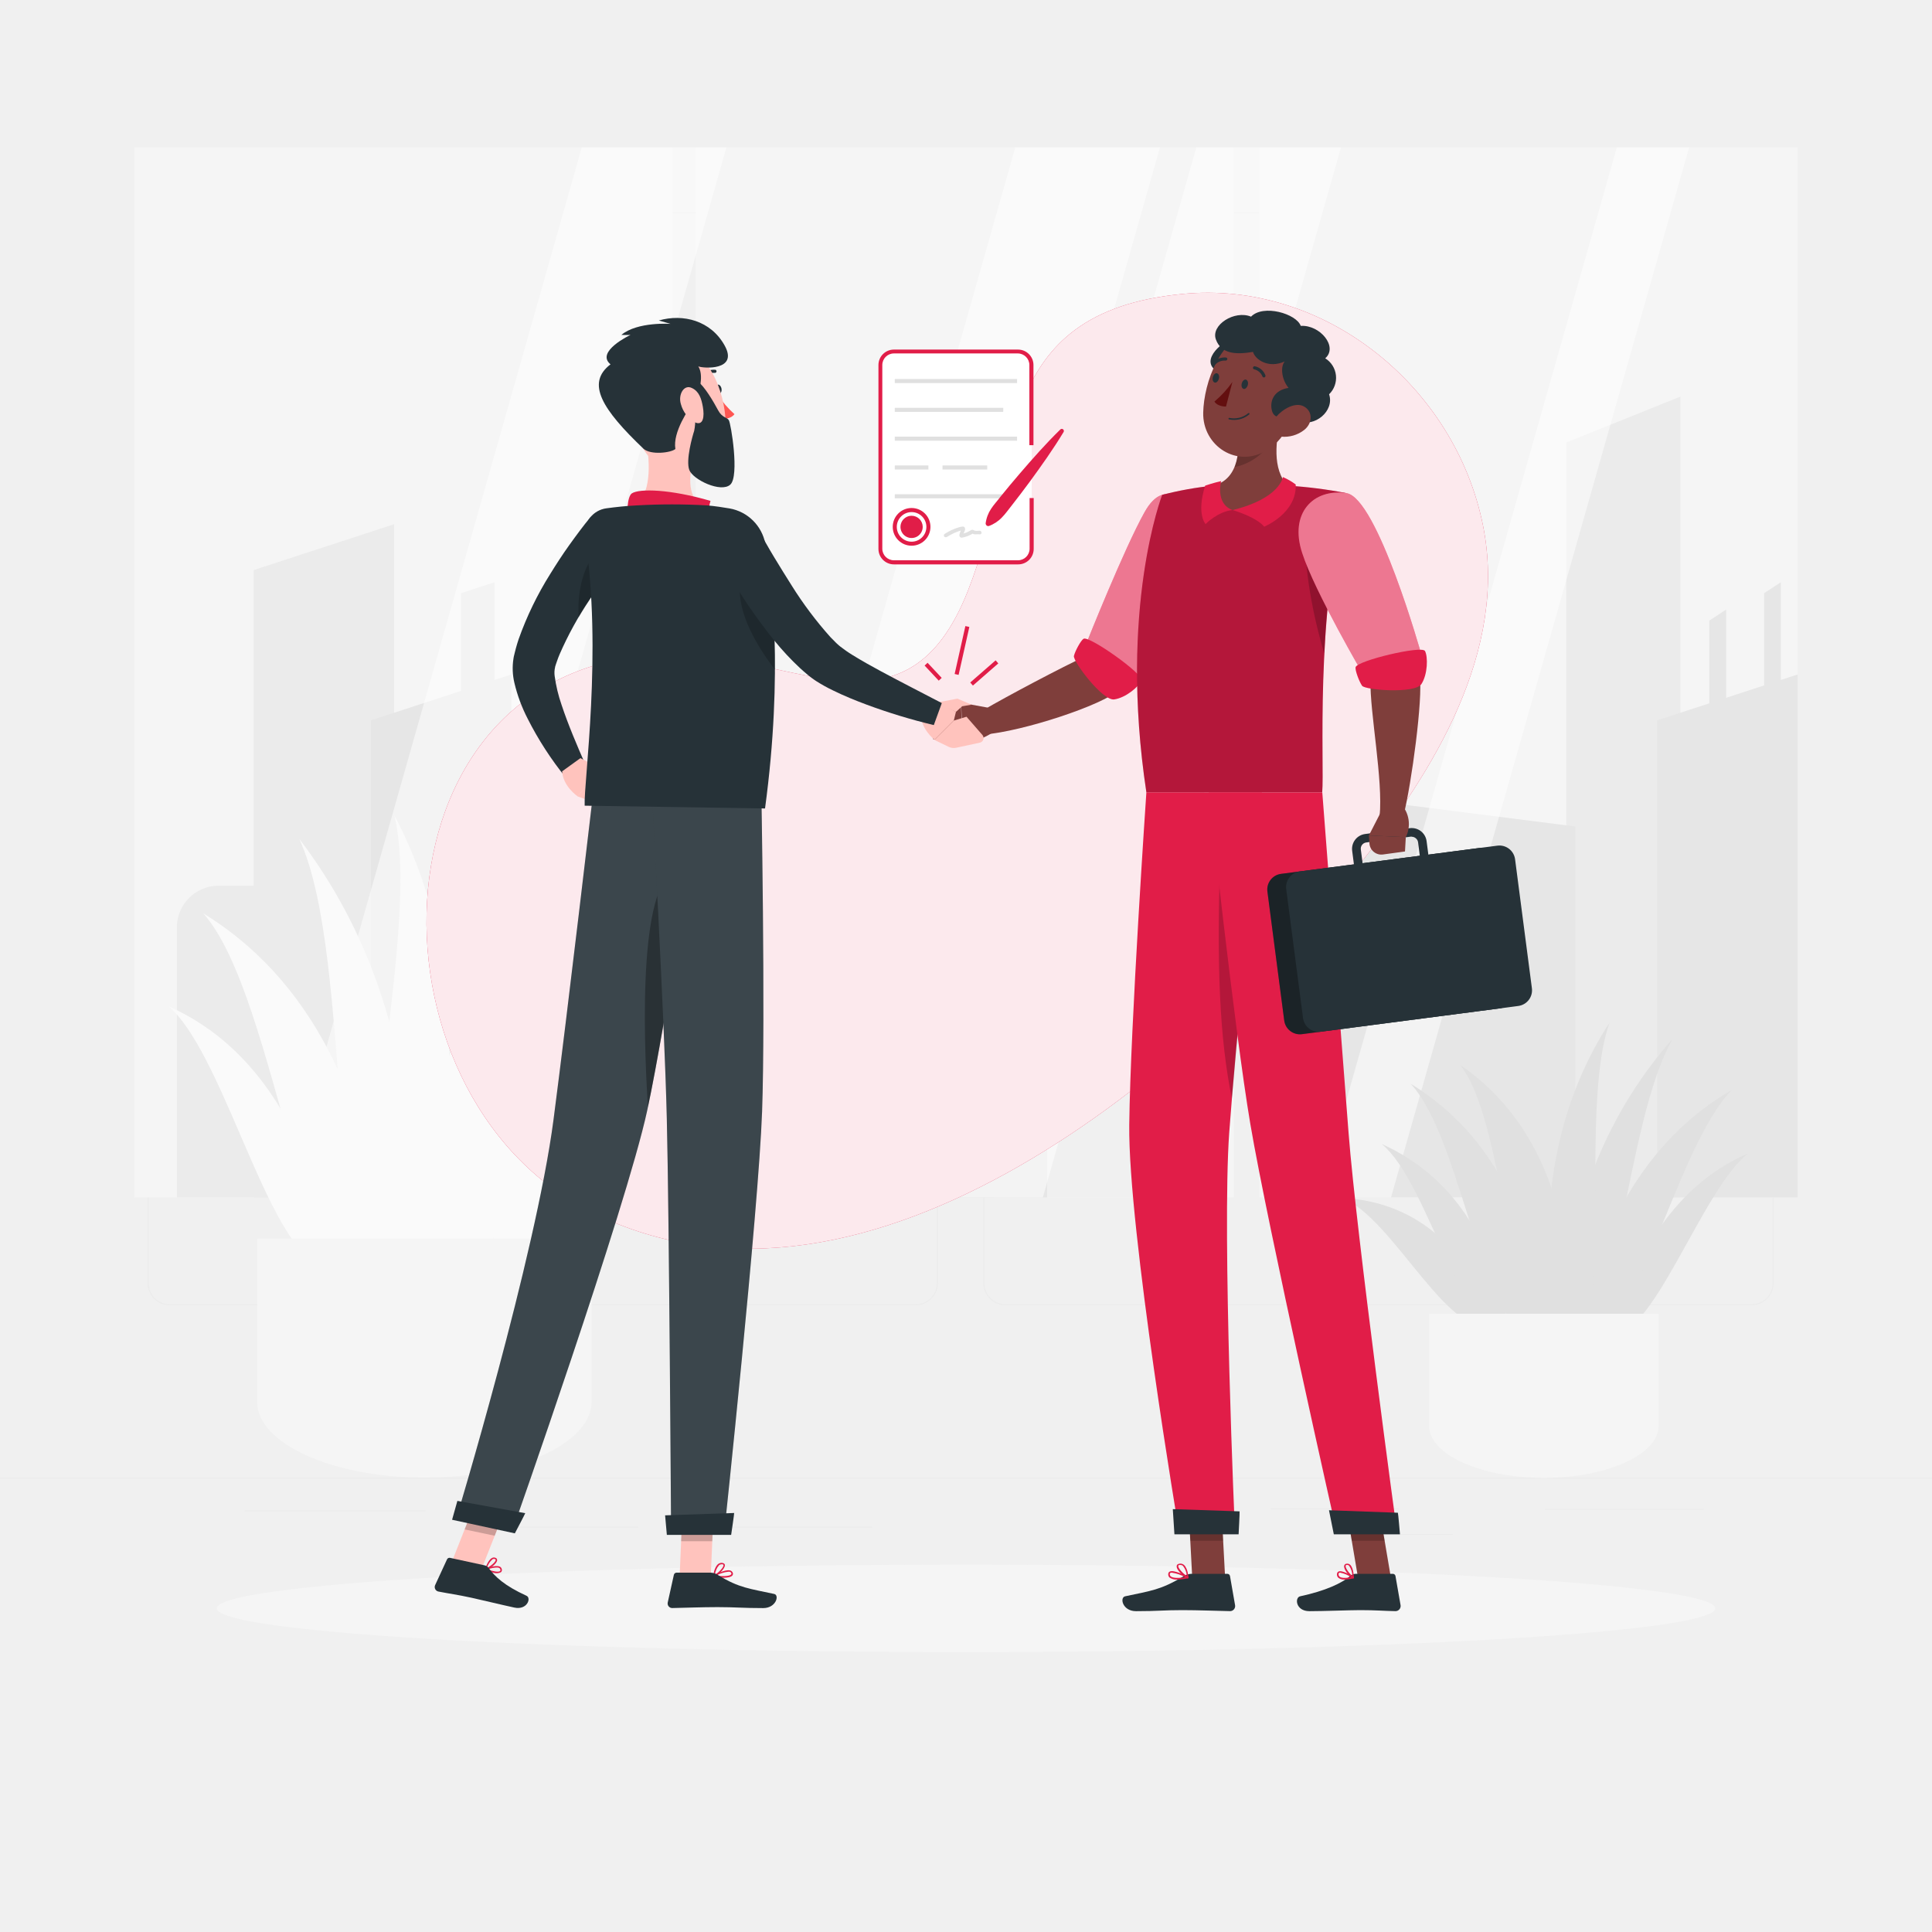
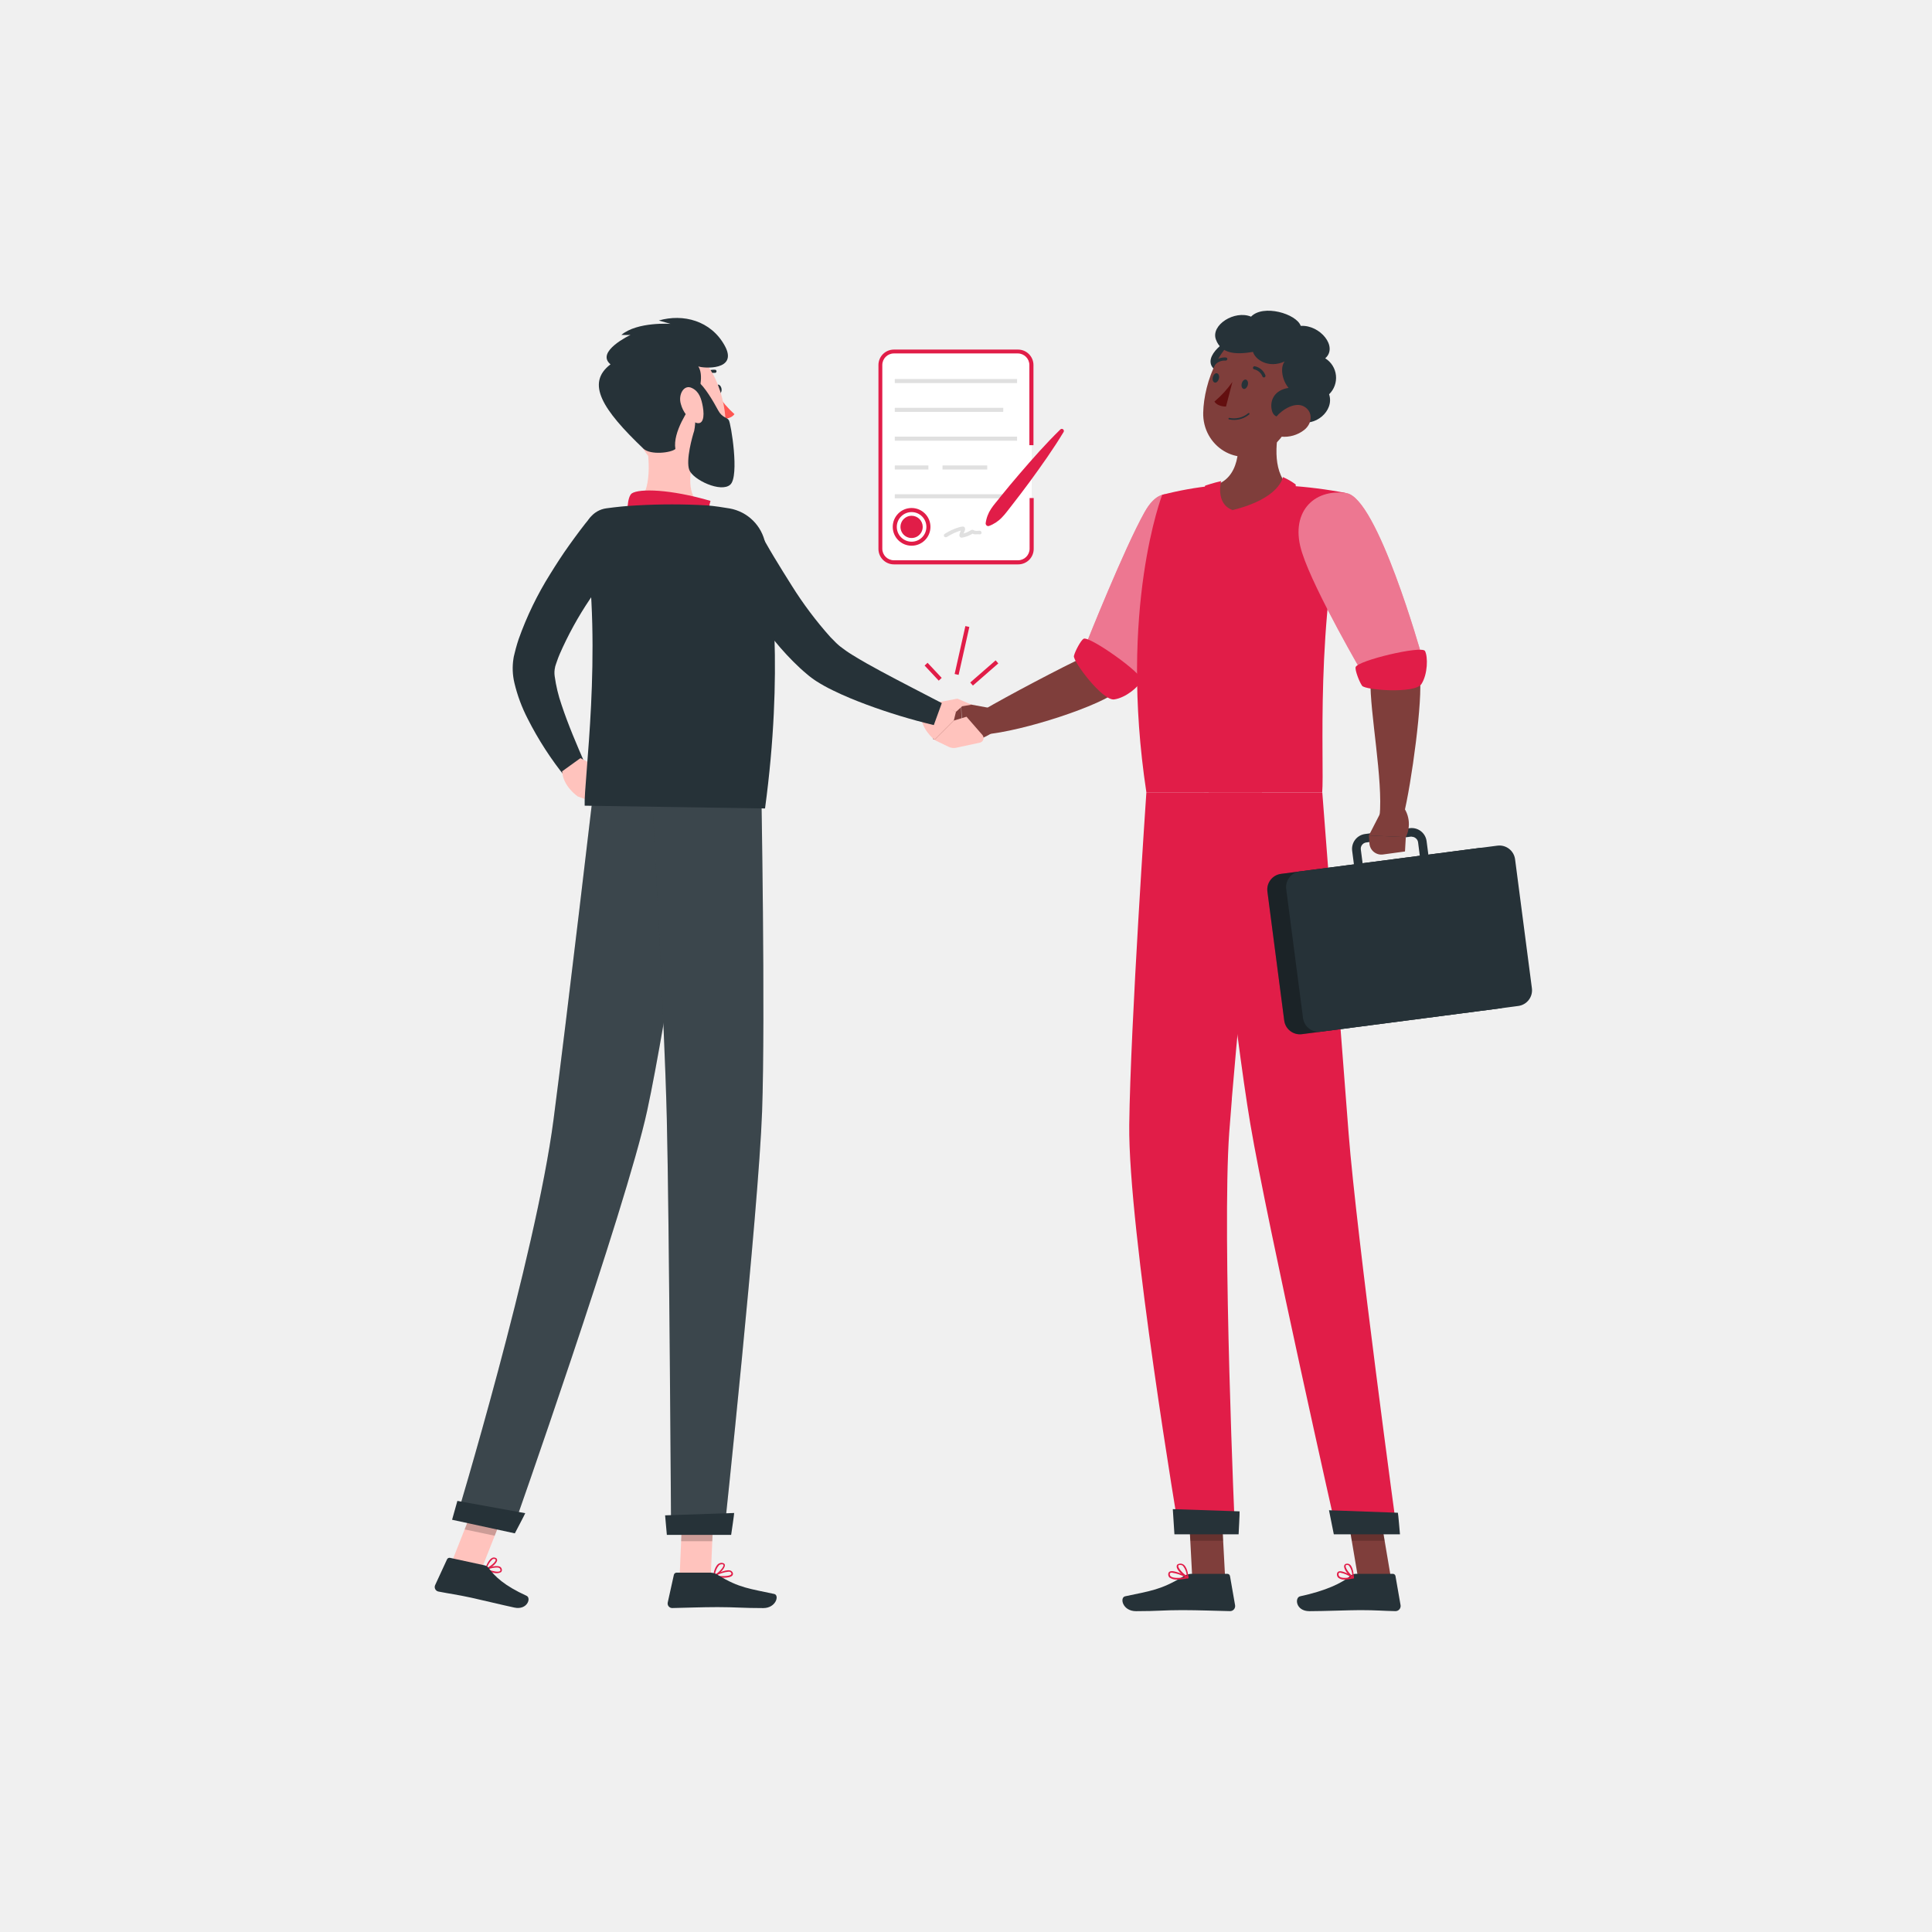
<svg xmlns="http://www.w3.org/2000/svg" viewBox="0 0 500 500">
-   <g id="background-complete">
-     <rect y="382.4" width="500" height="0.25" style="fill:#ebebeb" />
-     <rect x="328.88" y="390.34" width="33.12" height="0.25" style="fill:#ebebeb" />
-     <rect x="399.78" y="390.47" width="41.14" height="0.25" style="fill:#ebebeb" />
-     <rect x="356.76" y="397" width="19.19" height="0.25" style="fill:#ebebeb" />
-     <rect x="174" y="395.11" width="51.67" height="0.25" style="fill:#ebebeb" />
-     <rect x="130.71" y="395.11" width="34.39" height="0.25" style="fill:#ebebeb" />
-     <rect x="63.29" y="390.89" width="46.84" height="0.25" style="fill:#ebebeb" />
-     <path d="M237,337.8H43.91a5.71,5.71,0,0,1-5.7-5.71V60.66A5.71,5.71,0,0,1,43.91,55H237a5.71,5.71,0,0,1,5.71,5.71V332.09A5.71,5.71,0,0,1,237,337.8ZM43.91,55.2a5.46,5.46,0,0,0-5.45,5.46V332.09a5.46,5.46,0,0,0,5.45,5.46H237a5.47,5.47,0,0,0,5.46-5.46V60.66A5.47,5.47,0,0,0,237,55.2Z" style="fill:#ebebeb" />
-     <path d="M453.31,337.8H260.21a5.72,5.72,0,0,1-5.71-5.71V60.66A5.72,5.72,0,0,1,260.21,55h193.1A5.71,5.71,0,0,1,459,60.66V332.09A5.71,5.71,0,0,1,453.31,337.8ZM260.21,55.2a5.47,5.47,0,0,0-5.46,5.46V332.09a5.47,5.47,0,0,0,5.46,5.46h193.1a5.47,5.47,0,0,0,5.46-5.46V60.66a5.47,5.47,0,0,0-5.46-5.46Z" style="fill:#ebebeb" />
-     <rect x="34.78" y="38.14" width="139.29" height="271.74" style="fill:#f5f5f5" />
-     <polygon points="102 309.89 65.67 309.89 65.67 147.53 102 135.66 102 309.89" style="fill:#ebebeb" />
-     <polygon points="132.33 309.89 96 309.89 96 186.42 132.33 174.55 132.33 309.89" style="fill:#e6e6e6" />
-     <polygon points="127.99 182.97 119.32 182.97 119.32 153.51 127.99 150.68 127.99 182.97" style="fill:#e6e6e6" />
-     <rect x="180.06" y="38.14" width="139.29" height="271.74" style="fill:#f5f5f5" />
-     <rect x="180.06" y="213.37" width="40.89" height="96.52" style="fill:#e6e6e6" />
-     <rect x="325.94" y="38.14" width="139.29" height="271.74" style="fill:#f5f5f5" />
-     <polygon points="434.89 309.89 405.33 309.89 405.33 114.52 434.89 102.64 434.89 309.89" style="fill:#ebebeb" />
-     <polygon points="465.22 309.89 428.89 309.89 428.89 186.42 465.22 174.55 465.22 309.89" style="fill:#e6e6e6" />
-     <polygon points="335 309.88 407.66 309.88 407.66 213.89 335 204.66 335 309.88" style="fill:#e6e6e6" />
-     <polygon points="460.89 182.97 456.55 182.97 456.55 153.51 460.89 150.68 460.89 182.97" style="fill:#e6e6e6" />
-     <polygon points="446.71 190.06 442.38 190.06 442.38 160.6 446.71 157.76 446.71 190.06" style="fill:#e6e6e6" />
-     <path d="M56.56,229.22H73.11a0,0,0,0,1,0,0v80.67a0,0,0,0,1,0,0H45.78a0,0,0,0,1,0,0V240A10.78,10.78,0,0,1,56.56,229.22Z" style="fill:#ebebeb" />
-     <rect x="137.76" y="232.05" width="36.31" height="77.84" style="fill:#ebebeb" />
-     <polygon points="257.26 244.11 220.95 232.05 220.95 309.89 257.26 309.89 257.26 244.11" style="fill:#ebebeb" />
-     <polygon points="271.01 244.11 234.7 232.05 234.7 309.89 271.01 309.89 271.01 244.11" style="fill:#e6e6e6" />
-     <polygon points="271.01 231.75 307.32 219.69 307.32 309.89 271.01 309.89 271.01 231.75" style="fill:#f0f0f0" />
-     <polygon points="110.85 309.88 73.42 309.88 150.57 38.14 188 38.14 110.85 309.88" style="fill:#fff;opacity:0.5" />
-     <polygon points="223.05 309.88 185.62 309.88 262.76 38.14 300.2 38.14 223.05 309.88" style="fill:#fff;opacity:0.5" />
-     <polygon points="269.9 309.88 232.47 309.88 309.62 38.14 347.05 38.14 269.9 309.88" style="fill:#fff;opacity:0.5" />
-     <polygon points="360 309.88 341.29 309.88 418.44 38.14 437.15 38.14 360 309.88" style="fill:#fff;opacity:0.5" />
-     <path d="M110.84,333c10.8-57.92,39.26-85.1,63.48-98.94C151.12,256,135.34,331.91,110.84,333Z" style="fill:#fafafa" />
-     <path d="M87.17,328.44c-8-43.66-27.23-60.74-43.51-68C59.37,274.18,70.87,331.19,87.17,328.44Z" style="fill:#fafafa" />
-     <path d="M101.15,340c-3.08-62.8-27-90.37-48.51-103.61C72.16,258.65,77.74,340.85,101.15,340Z" style="fill:#fafafa" />
-     <path d="M101.15,334.61c5-63.1,31.68-92.63,55.4-107.62C134.77,250.83,126.55,333.55,101.15,334.61Z" style="fill:#fafafa" />
-     <path d="M105.09,344.48c8-64.82-9.69-103.88-27.63-127.36C92,248.74,82.92,334.32,105.09,344.48Z" style="fill:#fafafa" />
-     <path d="M130,324.76C150.19,287,175.52,278,195,277.08,174.39,284.24,146.78,333.18,130,324.76Z" style="fill:#fafafa" />
-     <path d="M125.81,326.19c12.73-42.79,36.83-61,56.63-69.42C162.81,271.43,144.88,327.39,125.81,326.19Z" style="fill:#fafafa" />
-     <path d="M103.47,344.69C125.23,277.58,115.4,236.2,102.06,211,110.19,244.53,83,333.2,103.47,344.69Z" style="fill:#fafafa" />
-     <path d="M66.55,320.56v42.22c0,10.79,19.47,19.62,43.28,19.62h0c23.8,0,43.28-8.83,43.28-19.62V320.56Z" style="fill:#f5f5f5" />
-     <path d="M400,348.46c-2.39-39.83-19.54-58.52-34.93-68C379.11,295.51,383.35,347.73,400,348.46Z" style="fill:#e0e0e0" />
-     <path d="M416.64,345.35c9.22-30,23.9-41.78,35.68-46.78C440.37,308,427.57,347.23,416.64,345.35Z" style="fill:#e0e0e0" />
-     <path d="M406.07,353.3c7.53-43.18,26.29-62.14,42.17-71.24C433,297.35,422,353.87,406.07,353.3Z" style="fill:#e0e0e0" />
-     <path d="M406.54,349.59c2-43.4-13.7-63.7-28.65-74C390.75,292,389.23,348.86,406.54,349.59Z" style="fill:#e0e0e0" />
-     <path d="M403,356.37c.11-44.57,15.61-71.43,29.93-87.58C420.25,290.54,419.05,349.38,403,356.37Z" style="fill:#e0e0e0" />
-     <path d="M387.65,342.81c-10.59-26-27.16-32.16-40.42-32.79C360.72,314.94,375.41,348.6,387.65,342.81Z" style="fill:#e0e0e0" />
-     <path d="M390.37,343.8c-5-29.43-19.95-41.92-32.78-47.74C369.76,306.14,377.21,344.62,390.37,343.8Z" style="fill:#e0e0e0" />
-     <path d="M404.08,356.52c-9.11-46.15,1.2-74.6,12.51-91.92C408.13,287.64,419.06,348.61,404.08,356.52Z" style="fill:#e0e0e0" />
-     <path d="M429.26,340v29c0,7.41-13.37,13.47-29.71,13.47h0c-16.34,0-29.7-6.06-29.7-13.47V340Z" style="fill:#f5f5f5" />
-   </g>
-   <g id="background-simple">
-     <path d="M153.42,313.88c71.43,35.29,156.83-37.65,198.17-89.82,19.37-24.45,38.78-55.61,32.19-88.15-7.27-35.92-41-63.44-77.78-59.83C256.59,80.93,264.36,118,250.46,153c-15.81,39.86-44.16,16.45-76.33,16.42C94.77,169.34,91.41,283.25,153.42,313.88Zm-6.95-88.3-.09.07Zm-1.14.89-.09.07Zm-.27.22Zm.13-.11-.13.1Z" style="fill:#e11d48" />
-     <path d="M153.42,313.88c71.43,35.29,156.83-37.65,198.17-89.82,19.37-24.45,38.78-55.61,32.19-88.15-7.27-35.92-41-63.44-77.78-59.83C256.59,80.93,264.36,118,250.46,153c-15.81,39.86-44.16,16.45-76.33,16.42C94.77,169.34,91.41,283.25,153.42,313.88Zm-6.95-88.3-.09.07Zm-1.14.89-.09.07Zm-.27.22Zm.13-.11-.13.1Z" style="fill:#fff;opacity:0.9" />
-   </g>
-   <g id="Shadow">
-     <ellipse id="path" cx="250" cy="416.24" rx="193.89" ry="11.32" style="fill:#f5f5f5" />
-   </g>
  <g id="Contract">
    <path d="M267,128.89V142a3.5,3.5,0,0,1-3.49,3.49H231.34a3.5,3.5,0,0,1-3.49-3.49V94.47A3.5,3.5,0,0,1,231.34,91h32.12A3.5,3.5,0,0,1,267,94.47v20.74" style="fill:#fff" />
    <path d="M263.46,146.06H231.34a4,4,0,0,1-4-4V94.47a4,4,0,0,1,4-4h32.12a4,4,0,0,1,4,4v20.74h-1.06V94.47a3,3,0,0,0-3-3H231.34a3,3,0,0,0-3,3V142a3,3,0,0,0,3,3h32.12a3,3,0,0,0,3-3V128.89h1.06V142A4,4,0,0,1,263.46,146.06Z" style="fill:#e11d48" />
    <path d="M245,139a18.47,18.47,0,0,1,2.05-1.11,10,10,0,0,1,1-.39,3.75,3.75,0,0,1,1.18-.27l-.41-.23c-.07-.11-.11.17-.13.24l-.14.35a3.09,3.09,0,0,0-.25.78.62.62,0,0,0,.65.78A8.19,8.19,0,0,0,251.9,138l-.37,0c.11,0,.24.15.35.19a1.71,1.71,0,0,0,.51.1c.39,0,.78-.06,1.17,0,.61.06.6-.89,0-.94-.41,0-.84.09-1.24,0s-.52-.37-.94-.18-.76.44-1.17.61a5.71,5.71,0,0,1-.58.21l-.38.11c-.11,0-.31,0-.15.16l.14.33c0-.64.68-1.24.5-1.9s-1-.37-1.49-.25a14,14,0,0,0-3.75,1.72.47.47,0,0,0,.47.82Z" style="fill:#e0e0e0" />
    <rect x="231.57" y="98.09" width="31.65" height="1.05" style="fill:#e0e0e0" />
    <rect x="231.57" y="105.54" width="28.07" height="1.05" style="fill:#e0e0e0" />
    <rect x="231.57" y="113" width="31.65" height="1.05" style="fill:#e0e0e0" />
    <rect x="231.57" y="120.46" width="8.7" height="1.05" style="fill:#e0e0e0" />
    <rect x="243.92" y="120.46" width="11.57" height="1.05" style="fill:#e0e0e0" />
    <rect x="231.57" y="127.91" width="31.65" height="1.05" style="fill:#e0e0e0" />
    <path d="M235.92,141.23a4.88,4.88,0,1,1,4.88-4.88A4.88,4.88,0,0,1,235.92,141.23Zm0-8.7a3.83,3.83,0,1,0,3.83,3.82A3.83,3.83,0,0,0,235.92,132.53Z" style="fill:#e11d48" />
    <path d="M238.8,136.35a2.88,2.88,0,1,1-2.88-2.87A2.88,2.88,0,0,1,238.8,136.35Z" style="fill:#e11d48" />
    <path d="M255.08,135.49a8.88,8.88,0,0,1,1.42-3.83c.72-1.09,1.59-2,2.39-3.07,1.61-2,3.28-4,5-6,3.38-3.93,6.81-7.82,10.55-11.47a.54.54,0,0,1,.83.66c-2.7,4.47-5.71,8.7-8.77,12.89-1.54,2.08-3.1,4.15-4.7,6.19-.81,1-1.55,2.08-2.45,3a8.86,8.86,0,0,1-3.4,2.26.64.64,0,0,1-.8-.38A.67.67,0,0,1,255.08,135.49Z" style="fill:#e11d48" />
    <rect x="250.37" y="173.66" width="8.72" height="1.05" transform="translate(-51.74 210.3) rotate(-41.09)" style="fill:#e11d48" />
    <rect x="242.63" y="167.83" width="12.71" height="1.05" transform="translate(30.24 374.49) rotate(-77.37)" style="fill:#e11d48" />
    <rect x="240.97" y="171.15" width="1.05" height="5.35" transform="translate(-53.59 212.03) rotate(-43.12)" style="fill:#e11d48" />
  </g>
  <g id="character-2">
    <polygon points="317.06 408.29 308.55 408.29 307.51 388.59 316.01 388.59 317.06 408.29" style="fill:#7f3e3b" />
    <polygon points="359.96 408.29 351.45 408.29 348.12 388.59 356.62 388.59 359.96 408.29" style="fill:#7f3e3b" />
    <path d="M350.9,407.3h9.55a.7.7,0,0,1,.7.58l1.32,7.56a1.33,1.33,0,0,1-1.32,1.52c-3.33-.06-4.94-.26-9.15-.26-2.58,0-9.55.27-13.12.27s-3.87-3.53-2.4-3.85c6.63-1.43,10.82-3.41,13-5.29A2.17,2.17,0,0,1,350.9,407.3Z" style="fill:#263238" />
    <path d="M308.34,407.3h9.28a.7.7,0,0,1,.7.58l1.32,7.56a1.31,1.31,0,0,1-1.3,1.52c-3.34-.06-8.18-.26-12.39-.26-4.92,0-6.17.27-11.95.27-3.49,0-4.29-3.53-2.81-3.85,6.72-1.45,9.15-1.61,15.06-5.15A4.1,4.1,0,0,1,308.34,407.3Z" style="fill:#263238" />
    <path d="M308.07,143.41,296.45,140s-11.84,28.13-15.85,30c-5.45,2.5-20,10.17-26.16,13.79-.42,1.39-.43,5.2.24,6.3,10.09-.8,30.79-7.65,34.77-11.47C298.53,169.9,308.07,143.41,308.07,143.41Z" style="fill:#7f3e3b" />
    <path d="M311.59,138.1c3.3,7.36-19.36,39.64-19.36,39.64l-11-11.42s9.73-24.43,15-33.8C301.61,122.89,308,130,311.59,138.1Z" style="fill:#e11d48" />
    <path d="M311.59,138.1c3.3,7.36-19.36,39.64-19.36,39.64l-11-11.42s9.73-24.43,15-33.8C301.61,122.89,308,130,311.59,138.1Z" style="fill:#fff;opacity:0.4" />
    <path d="M280.43,165.31c-.69.41-2.17,3.1-2.5,4.44s7.41,11.68,10.42,11.26,6.45-3.35,7.07-4.93S281.88,164.46,280.43,165.31Z" style="fill:#e11d48" />
    <path d="M255.73,183.15l-7-1.28.42,10s2.46,1,7.76-2.28Z" style="fill:#7f3e3b" />
    <polygon points="240.27 185.2 241.55 191.35 249.1 191.91 248.68 181.88 240.27 185.2" style="fill:#7f3e3b" />
    <polygon points="307.51 388.6 308.05 398.75 316.55 398.75 316.02 388.6 307.51 388.6" style="opacity:0.2" />
    <polygon points="356.63 388.6 348.12 388.6 349.84 398.75 358.35 398.75 356.63 388.6" style="opacity:0.2" />
    <path d="M300.78,128.06s-11.35,29.22-4.09,77.05h45.49c.64-7-2-44.59,6.27-77.49a116.05,116.05,0,0,0-15.14-1.93,168.51,168.51,0,0,0-19.34,0A87.78,87.78,0,0,0,300.78,128.06Z" style="fill:#e11d48" />
-     <path d="M300.78,128.06s-11.35,29.22-4.09,77.05h45.49c.64-7-2-44.59,6.27-77.49a116.05,116.05,0,0,0-15.14-1.93,168.51,168.51,0,0,0-19.34,0A87.78,87.78,0,0,0,300.78,128.06Z" style="opacity:0.2" />
-     <path d="M338.18,135.74c-1,5.42.07,18.37,4.52,33.34a218.94,218.94,0,0,1,5-38.19v-.06C344.68,130.52,339.15,130.66,338.18,135.74Z" style="opacity:0.2" />
    <path d="M331.65,107.61c-1.52,6.22-2.49,13.93,1.66,18.08,0,0-2.8,6.32-14.36,6.32-10.57,0-5-6.32-5-6.32,7-1.65,7.07-10.23,6.09-15.07Z" style="fill:#7f3e3b" />
    <path d="M319,132c6.81,2.13,8.16,4.31,8.16,4.31s8.49-3.45,8.17-10.93a17.11,17.11,0,0,0-3.32-1.92S331.29,129,319,132Z" style="fill:#e11d48" />
    <path d="M319,132c-3.82.36-7,3.63-7,3.63s-2.43-2.55-.1-9.95c0,0,2.27-.77,4.15-1.17C316,124.52,314.47,130.4,319,132Z" style="fill:#e11d48" />
-     <path d="M320.06,110.63c.58,2.83.8,7-.54,10.21a11.44,11.44,0,0,0,3.15-1c4-1.84,6.06-4.75,8.28-9,.2-1.11.44-2.19.7-3.23Z" style="opacity:0.2" />
    <path d="M318.71,87.73c-2.72.89-8.8,6.11-3,8.74S323.45,86.19,318.71,87.73Z" style="fill:#263238" />
    <path d="M337.06,100c-2.65,8.16-3.79,13-9,16.4-7.83,5-16.88-1-16.67-9.62.18-7.81,4.48-19.84,13.29-21.39S339.71,91.87,337.06,100Z" style="fill:#7f3e3b" />
    <path d="M324.28,91.07c-4.5.76-8.25.52-9.61-3.22s4.83-7.66,9.1-5.9c3.15-3.28,11.75-.76,12.86,2.39,5-.32,9.73,5.44,6.34,8.39a5.94,5.94,0,0,1,1,9.31c1.46,4.34-3.8,8.67-7.95,6.91-4.09-1.22-6.32-.22-6.89-2.86s.87-5.19,4.35-5.7c-1.76-2.1-2.19-5.42-1-6.85C328.27,95.45,324.82,93.05,324.28,91.07Z" style="fill:#263238" />
    <path d="M318.88,108.66a6.06,6.06,0,0,0,4.43-1.42.21.21,0,0,0,0-.29.19.19,0,0,0-.28,0,5.75,5.75,0,0,1-4.86,1.2.21.21,0,0,0-.24.16.18.18,0,0,0,.15.23A8,8,0,0,0,318.88,108.66Z" style="fill:#263238" />
    <path d="M337.53,111.27a8.37,8.37,0,0,1-6,1.73c-2.79-.31-3-3.06-1.25-5.14,1.58-1.88,4.94-4,7.27-2.62S339.62,109.61,337.53,111.27Z" style="fill:#7f3e3b" />
    <path d="M326.59,205.11s-1.16,10.7-2.64,25.19c-1.7,16.43-3.81,37.76-5.15,54,0,.08,0,.15,0,.22-.26,3.09-.49,6-.68,8.62-1.9,26.51,1.5,103.63,1.5,103.63H305.2s-13.28-78.7-12.95-105.68c.31-25.93,4.43-86,4.43-86Z" style="fill:#e11d48" />
    <path d="M320.8,391.14c.07,0-.25,5.94-.25,5.94H303.94l-.42-6.52Z" style="fill:#263238" />
-     <path d="M324,230.3c-1.7,16.43-3.81,37.76-5.15,54,0,.08,0,.15,0,.22-3.17-15.41-4.16-34.57-2.93-66.12Z" style="opacity:0.2" />
    <path d="M312.82,205.11s6.64,61.46,10.77,85.81C328.12,317.59,346,396.78,346,396.78h15.58s-10.5-77-12.56-103.44c-2.22-28.66-6.81-88.23-6.81-88.23Z" style="fill:#e11d48" />
    <path d="M361.77,391.5c.07,0,.54,5.58.54,5.58H345.19l-1.25-6.23Z" style="fill:#263238" />
    <path d="M322.93,99.64c-.18.67-.67,1.14-1.1,1s-.64-.72-.47-1.39.67-1.14,1.1-1S323.1,99,322.93,99.64Z" style="fill:#263238" />
    <path d="M315.45,98c-.18.67-.67,1.14-1.1,1s-.64-.71-.47-1.39.67-1.14,1.1-1S315.62,97.33,315.45,98Z" style="fill:#263238" />
    <path d="M318.94,98.86a26.57,26.57,0,0,1-4.65,5.07c.88,1.36,3,1.29,3,1.29Z" style="fill:#630f0f" />
    <path d="M327,97.68a.41.41,0,0,1-.27-.23,3,3,0,0,0-2.14-1.86.38.38,0,0,1-.32-.46.42.42,0,0,1,.47-.34,3.74,3.74,0,0,1,2.74,2.32.43.43,0,0,1-.22.54A.4.4,0,0,1,327,97.68Z" style="fill:#263238" />
    <path d="M314,94.58a.6.6,0,0,1-.15-.09.4.4,0,0,1,0-.57,4.08,4.08,0,0,1,3.45-1.4.38.38,0,0,1,.32.46.43.43,0,0,1-.47.34h0a3.27,3.27,0,0,0-2.73,1.14A.44.44,0,0,1,314,94.58Z" style="fill:#263238" />
    <path d="M353.49,139.23l-10.74,6.5s12,26,11.93,30.37c-.2,8.16,3.31,25.85,2.36,35.17,1.32.47,5,.58,6.16-.07,2.13-8.43,5.08-30.58,4.23-36.13C365.57,163,353.49,139.23,353.49,139.23Z" style="fill:#7f3e3b" />
    <path d="M348.45,127.62c8,1.17,19.4,41.77,19.4,41.77L353.05,175S340.16,153,337,143.11C333.6,132.79,339.88,126.36,348.45,127.62Z" style="fill:#e11d48" />
    <path d="M348.45,127.62c8,1.17,19.4,41.77,19.4,41.77L353.05,175S340.16,153,337,143.11C333.6,132.79,339.88,126.36,348.45,127.62Z" style="fill:#fff;opacity:0.4" />
    <path d="M348,408.79a2.41,2.41,0,0,1-1.61-.44,1.13,1.13,0,0,1-.37-1.06.68.68,0,0,1,.37-.57c1-.48,3.63,1.2,3.93,1.4a.18.18,0,0,1,.08.2.22.22,0,0,1-.16.16A9.76,9.76,0,0,1,348,408.79ZM346.83,407a.53.53,0,0,0-.26.05.26.26,0,0,0-.14.23.81.81,0,0,0,.24.74c.44.39,1.55.44,3,.15A7.66,7.66,0,0,0,346.83,407Z" style="fill:#e11d48" />
    <path d="M350.2,408.49a.16.16,0,0,1-.09,0c-.86-.47-2.47-2.34-2.24-3.29a.69.69,0,0,1,.66-.52,1.09,1.09,0,0,1,.85.25c.95.81,1,3.27,1,3.37a.23.23,0,0,1-.1.19A.27.27,0,0,1,350.2,408.49ZM348.65,405h-.09c-.26,0-.29.15-.3.2-.14.56.88,2,1.72,2.63a4.55,4.55,0,0,0-.87-2.66A.69.69,0,0,0,348.65,405Z" style="fill:#e11d48" />
    <path d="M304.73,408.79a3.15,3.15,0,0,1-2.05-.52,1.13,1.13,0,0,1-.33-1,.7.7,0,0,1,.36-.54c1.06-.58,4.4,1.16,4.78,1.36a.19.19,0,0,1,.09.21.21.21,0,0,1-.17.17A14.91,14.91,0,0,1,304.73,408.79ZM303.27,407a.83.83,0,0,0-.38.07.29.29,0,0,0-.14.22.72.72,0,0,0,.22.65c.5.46,1.89.54,3.79.23A10.65,10.65,0,0,0,303.27,407Z" style="fill:#e11d48" />
    <path d="M307.38,408.49l-.09,0c-1-.46-3-2.3-2.75-3.26,0-.23.23-.51.78-.56a1.39,1.39,0,0,1,1.1.34c1,.89,1.16,3.18,1.17,3.28a.22.22,0,0,1-.1.18A.15.15,0,0,1,307.38,408.49ZM305.46,405h-.12c-.36,0-.39.18-.4.22-.12.58,1.19,2,2.21,2.65a4.58,4.58,0,0,0-1-2.62A1,1,0,0,0,305.46,405Z" style="fill:#e11d48" />
    <rect x="329.95" y="222.61" width="59.73" height="41.84" rx="4.09" transform="translate(-28.49 48.61) rotate(-7.43)" style="fill:#263238" />
    <rect x="329.95" y="222.61" width="59.73" height="41.84" rx="4.09" transform="translate(-28.49 48.61) rotate(-7.43)" style="opacity:0.3" />
    <path d="M354.69,230.52a3.85,3.85,0,0,1-2.36-.81,3.92,3.92,0,0,1-1.49-2.58l-.9-6.94a3.88,3.88,0,0,1,3.35-4.35l11.55-1.51a3.89,3.89,0,0,1,4.36,3.35l.91,6.94a3.91,3.91,0,0,1-3.35,4.36h0l-11.56,1.5A4.38,4.38,0,0,1,354.69,230.52Zm10.66-14-.21,0-11.56,1.51a1.62,1.62,0,0,0-1.4,1.82l.9,6.94a1.64,1.64,0,0,0,.63,1.08,1.61,1.61,0,0,0,1.2.32l11.55-1.5a1.65,1.65,0,0,0,1.41-1.83L367,218a1.62,1.62,0,0,0-.62-1.08A1.65,1.65,0,0,0,365.35,216.55Zm1.26,11.31h0Z" style="fill:#263238" />
    <rect x="334.81" y="221.98" width="59.73" height="41.84" rx="4.09" transform="translate(-28.36 49.23) rotate(-7.43)" style="fill:#263238" />
    <path d="M357.52,209.87l-3.26,6.35,9.56.44a7.62,7.62,0,0,0-1.24-8.58Z" style="fill:#7f3e3b" />
    <path d="M357.91,221.14l5.7-.78.21-3.7-9.56-.44.15,2.07A3.09,3.09,0,0,0,357.91,221.14Z" style="fill:#7f3e3b" />
    <path d="M350.82,172.69c-.15.78.91,3.67,1.69,4.79s13.68,2.11,15.34-.43,1.73-7.06.94-8.57S351.13,171,350.82,172.69Z" style="fill:#e11d48" />
  </g>
  <g id="character-1">
    <path d="M162.38,141.48c-1.61,2.11-3.36,4.42-5,6.69s-3.22,4.58-4.73,6.92a89.4,89.4,0,0,0-7.81,14.21c-.25.59-.48,1.18-.68,1.77q-.16.44-.3.87l-.14.44-.06.21,0,.06a6.28,6.28,0,0,0-.11,2.34,38.53,38.53,0,0,0,1.77,7.39c1.71,5.17,4,10.5,6.25,15.67l-5.11,3.24A85.71,85.71,0,0,1,136.56,186a40.77,40.77,0,0,1-3.43-9.25,16.22,16.22,0,0,1-.24-6.34l.08-.48.08-.32.15-.62c.09-.41.19-.82.31-1.22.22-.81.46-1.59.72-2.37a85.52,85.52,0,0,1,8.14-16.81c1.6-2.59,3.24-5.13,5-7.58s3.5-4.83,5.53-7.27Z" style="fill:#263238" />
    <path d="M150.22,196.2l5.26,2.79-6,7.09s-3.78-2.56-4-6.46Z" style="fill:#ffc3bd" />
    <polygon points="162.56 203.36 156.08 208.51 149.43 206.08 155.48 198.99 162.56 203.36" style="fill:#ffc3bd" />
    <path d="M241.18,181l6.22,3.21-.55,2.24-5,5s-3.6-2.8-3.52-6.7Z" style="fill:#ffc3bd" />
    <polygon points="242.08 181.88 247.78 180.81 251.44 182.37 249 182.78 247.4 184.23 242.08 181.88" style="fill:#ffc3bd" />
    <path d="M253.63,192.19l-6.18,1.33a3,3,0,0,1-1.92-.23l-3.71-1.8,5-5,3.31-1,4.14,4.75A1.22,1.22,0,0,1,253.63,192.19Z" style="fill:#ffc3bd" />
    <path d="M185.17,100.94c.14.67.6,1.14,1,1s.68-.71.55-1.38-.61-1.14-1-1S185,100.27,185.17,100.94Z" style="fill:#263238" />
    <path d="M185.71,102.09a24.54,24.54,0,0,0,4.37,5.09c-1,1.35-3.08,1.25-3.08,1.25Z" style="fill:#ff5652" />
    <path d="M182,97.71a.43.43,0,0,1-.27-.11.41.41,0,0,1,0-.57,4,4,0,0,1,3.42-1.33.41.41,0,0,1-.13.8h0a3.19,3.19,0,0,0-2.7,1.08A.39.39,0,0,1,182,97.71Z" style="fill:#263238" />
    <path d="M167,112.79c1.16,5.9,1.85,14.07-2.27,18,0,0,1.61,6,12.57,6,12.06,0,5.8-5.26,5.8-5.26-5-1.55-5-7.26-3.82-11.84Z" style="fill:#ffc3bd" />
    <path d="M163,134.83c-1-1.58-.67-6.37.53-7.15,1.92-1.26,9.84-1.12,20.35,1.95-1.42,4.58.89,7.16.89,7.16Z" style="fill:#e11d48" />
-     <path d="M154.2,143.32c-3.75,3.7-4.84,11.28-4.43,16.45.92-1.57,1.9-3.14,2.91-4.67,1.51-2.35,3.12-4.64,4.74-6.94.45-.63.91-1.27,1.38-1.91.09-.41.17-.82.25-1.22Z" style="opacity:0.2" />
    <path d="M127.64,407a2.63,2.63,0,0,0,2-.11.78.78,0,0,0,.19-.89.9.9,0,0,0-.49-.56c-1.09-.52-3.6.5-3.7.54a.19.19,0,0,0-.12.17.19.19,0,0,0,.11.18A10,10,0,0,0,127.64,407Zm1.32-1.29.22.07a.52.52,0,0,1,.29.33c.1.34,0,.45-.07.49-.43.37-2,0-3.17-.43A6.22,6.22,0,0,1,129,405.68Z" style="fill:#e11d48" />
    <path d="M125.68,406.32h.09c.92-.26,2.87-1.65,2.89-2.56a.62.62,0,0,0-.49-.62,1,1,0,0,0-.85.07c-1.07.55-1.75,2.78-1.78,2.87a.21.21,0,0,0,0,.19A.21.21,0,0,0,125.68,406.32Zm2.28-2.86.09,0c.23.08.23.2.23.25,0,.54-1.3,1.62-2.25,2.06a4.63,4.63,0,0,1,1.47-2.26A.64.64,0,0,1,128,403.46Z" style="fill:#e11d48" />
    <path d="M187.19,408.32c1,0,2-.14,2.37-.61a.72.72,0,0,0,0-.83,1,1,0,0,0-.61-.45c-1.34-.36-4.16,1.24-4.28,1.31a.18.18,0,0,0-.09.2.19.19,0,0,0,.15.16A14.46,14.46,0,0,0,187.19,408.32Zm1.28-1.56a1.45,1.45,0,0,1,.37,0,.56.56,0,0,1,.37.27c.14.24.09.35,0,.42-.37.52-2.41.53-3.91.32A8.71,8.71,0,0,1,188.47,406.76Z" style="fill:#e11d48" />
    <path d="M184.75,408.1l.08,0c1-.43,2.9-2.18,2.76-3.09,0-.22-.19-.48-.71-.54a1.45,1.45,0,0,0-1.06.33c-1,.85-1.25,3-1.26,3.11a.21.21,0,0,0,.08.17A.19.19,0,0,0,184.75,408.1Zm2-3.27h.12c.34,0,.36.17.37.21.09.55-1.22,1.92-2.21,2.51a4.46,4.46,0,0,1,1.06-2.48A1,1,0,0,1,186.72,404.83Z" style="fill:#e11d48" />
    <polygon points="175.89 407.91 183.95 407.91 184.75 389.23 176.69 389.23 175.89 407.91" style="fill:#ffc3bd" />
    <polygon points="116.83 404.46 124.61 406.11 131.67 388.24 123.89 386.59 116.83 404.46" style="fill:#ffc3bd" />
    <path d="M125.33,405.09l-8.86-1.92a.7.7,0,0,0-.78.39l-3.08,6.67a1.19,1.19,0,0,0,.85,1.66c3.11.61,4.65.76,8.54,1.6,2.4.52,7.81,1.84,11.12,2.55s4.44-2.46,3.15-3.05c-5.78-2.64-8.2-5-9.77-7.14A1.94,1.94,0,0,0,125.33,405.09Z" style="fill:#263238" />
    <path d="M183.9,407h-8.81a.72.72,0,0,0-.69.55l-1.59,7.17a1.18,1.18,0,0,0,1.16,1.44c3.18-.06,7.77-.24,11.76-.24,4.67,0,6.33.25,11.8.25,3.31,0,4.23-3.34,2.85-3.65-6.31-1.38-9.09-1.53-14.54-4.89A3.79,3.79,0,0,0,183.9,407Z" style="fill:#263238" />
    <polygon points="184.75 389.24 184.34 398.86 176.27 398.86 176.68 389.24 184.75 389.24" style="opacity:0.2" />
    <polygon points="123.89 386.59 131.67 388.24 128.03 397.45 120.25 395.81 123.89 386.59" style="opacity:0.2" />
    <path d="M181.66,202.75s-9.16,61.64-14.18,84.73c-5.5,25.29-35,109-35,109L118,393.3s20.64-68.18,25.25-103.53c3.55-27.15,10.54-87,10.54-87Z" style="fill:#263238" />
    <path d="M181.66,202.75s-9.16,61.64-14.18,84.73c-5.5,25.29-35,109-35,109L118,393.3s20.64-68.18,25.25-103.53c3.55-27.15,10.54-87,10.54-87Z" style="fill:#fff;opacity:0.1" />
    <path d="M135.93,391.61c.06,0-2.69,5.22-2.69,5.22L117,393.31l1.37-4.88Z" style="fill:#263238" />
-     <path d="M175.87,224.71c-10.58,2.08-9.46,41.55-8.19,61.85,3-14.35,7.52-42,10.58-61.56A3.69,3.69,0,0,0,175.87,224.71Z" style="opacity:0.3" />
    <path d="M197,202.75s1.11,60.3.23,84.9c-.91,25.58-9.84,109.35-9.84,109.35H173.68s-.5-82.27-1.11-107.4c-.66-27.39-4-86.85-4-86.85Z" style="fill:#263238" />
    <path d="M197,202.75s1.11,60.3.23,84.9c-.91,25.58-9.84,109.35-9.84,109.35H173.68s-.5-82.27-1.11-107.4c-.66-27.39-4-86.85-4-86.85Z" style="fill:#fff;opacity:0.1" />
    <path d="M190,391.56c.06,0-.78,5.67-.78,5.67H172.58l-.45-5.06Z" style="fill:#263238" />
    <path d="M198.06,140.71c1.65,8.72,4.71,33.08-.07,68.52l-46.68-.72c-.27-6.19,4.65-39.79.1-69.62a6.44,6.44,0,0,1,5.53-7.34c2.36-.32,5.1-.62,7.8-.75a160,160,0,0,1,18.33,0c2,.19,4,.48,5.78.79A11.42,11.42,0,0,1,198.06,140.71Z" style="fill:#263238" />
-     <path d="M199.34,149.37l-7.86,1.95c-.6,7.34,4.24,15.65,9.08,22A210.38,210.38,0,0,0,199.34,149.37Z" style="opacity:0.2" />
    <path d="M196.11,136.79c1.33,2.39,2.77,5,4.25,7.43s3,4.92,4.53,7.32a97.77,97.77,0,0,0,10,13.32c.46.47.91.95,1.37,1.39l.34.33.27.24c.15.16.41.34.6.51.92.72,2,1.48,3.19,2.21,2.35,1.45,4.87,2.87,7.43,4.24,5.12,2.75,10.42,5.45,15.65,8.18l-2.07,5.69a151.11,151.11,0,0,1-17.45-5.31c-2.86-1.07-5.73-2.23-8.6-3.64a40.61,40.61,0,0,1-4.43-2.46c-.39-.28-.76-.5-1.18-.83l-.6-.46-.49-.41c-.67-.54-1.28-1.1-1.9-1.66a69.26,69.26,0,0,1-6.6-7.08c-2-2.43-3.87-5-5.64-7.49s-3.45-5.13-5-7.78-3.09-5.25-4.53-8.13Z" style="fill:#263238" />
    <path d="M162.49,104.06c2.18,8.14,3,13,8.07,16.4,7.56,5.1,17-.75,17.26-9.38.26-7.76-3.35-19.77-12.08-21.41A11.49,11.49,0,0,0,162.49,104.06Z" style="fill:#ffc3bd" />
    <path d="M179.4,104.16c1.94-2.85,2.68-7.23,1.32-9.34,1.27.53,10.43,1.16,6.84-5.36s-10.79-8.32-17.06-6.52l3.05.88s-8.57-.62-12.74,2.85c1.27.07,2.37,0,2.37,0S154,91,158,94.29c-6.45,4.91-2.08,11.71,8.54,21.85,1.85,1.67,7.09,1.06,8.25.06C174.05,111.78,178.31,105.78,179.4,104.16Z" style="fill:#263238" />
    <path d="M180.48,98.61c1.9,1.39,4.25,5.48,5.34,7.52s2.24,1.78,2.79,2.59,2.8,14.51.39,16.7-9.66-1.27-10.61-3.79.79-8.7,1.26-10.11a14.39,14.39,0,0,0-.42-7.32C178.39,101.81,180.48,98.61,180.48,98.61Z" style="fill:#263238" />
    <path d="M176.2,104.54a7.7,7.7,0,0,0,3.65,4.76c2.21,1,2.48-1.57,2.05-4-.39-2.21-1-4-2.79-4.86C177,99.35,175.47,102.12,176.2,104.54Z" style="fill:#ffc3bd" />
  </g>
</svg>
